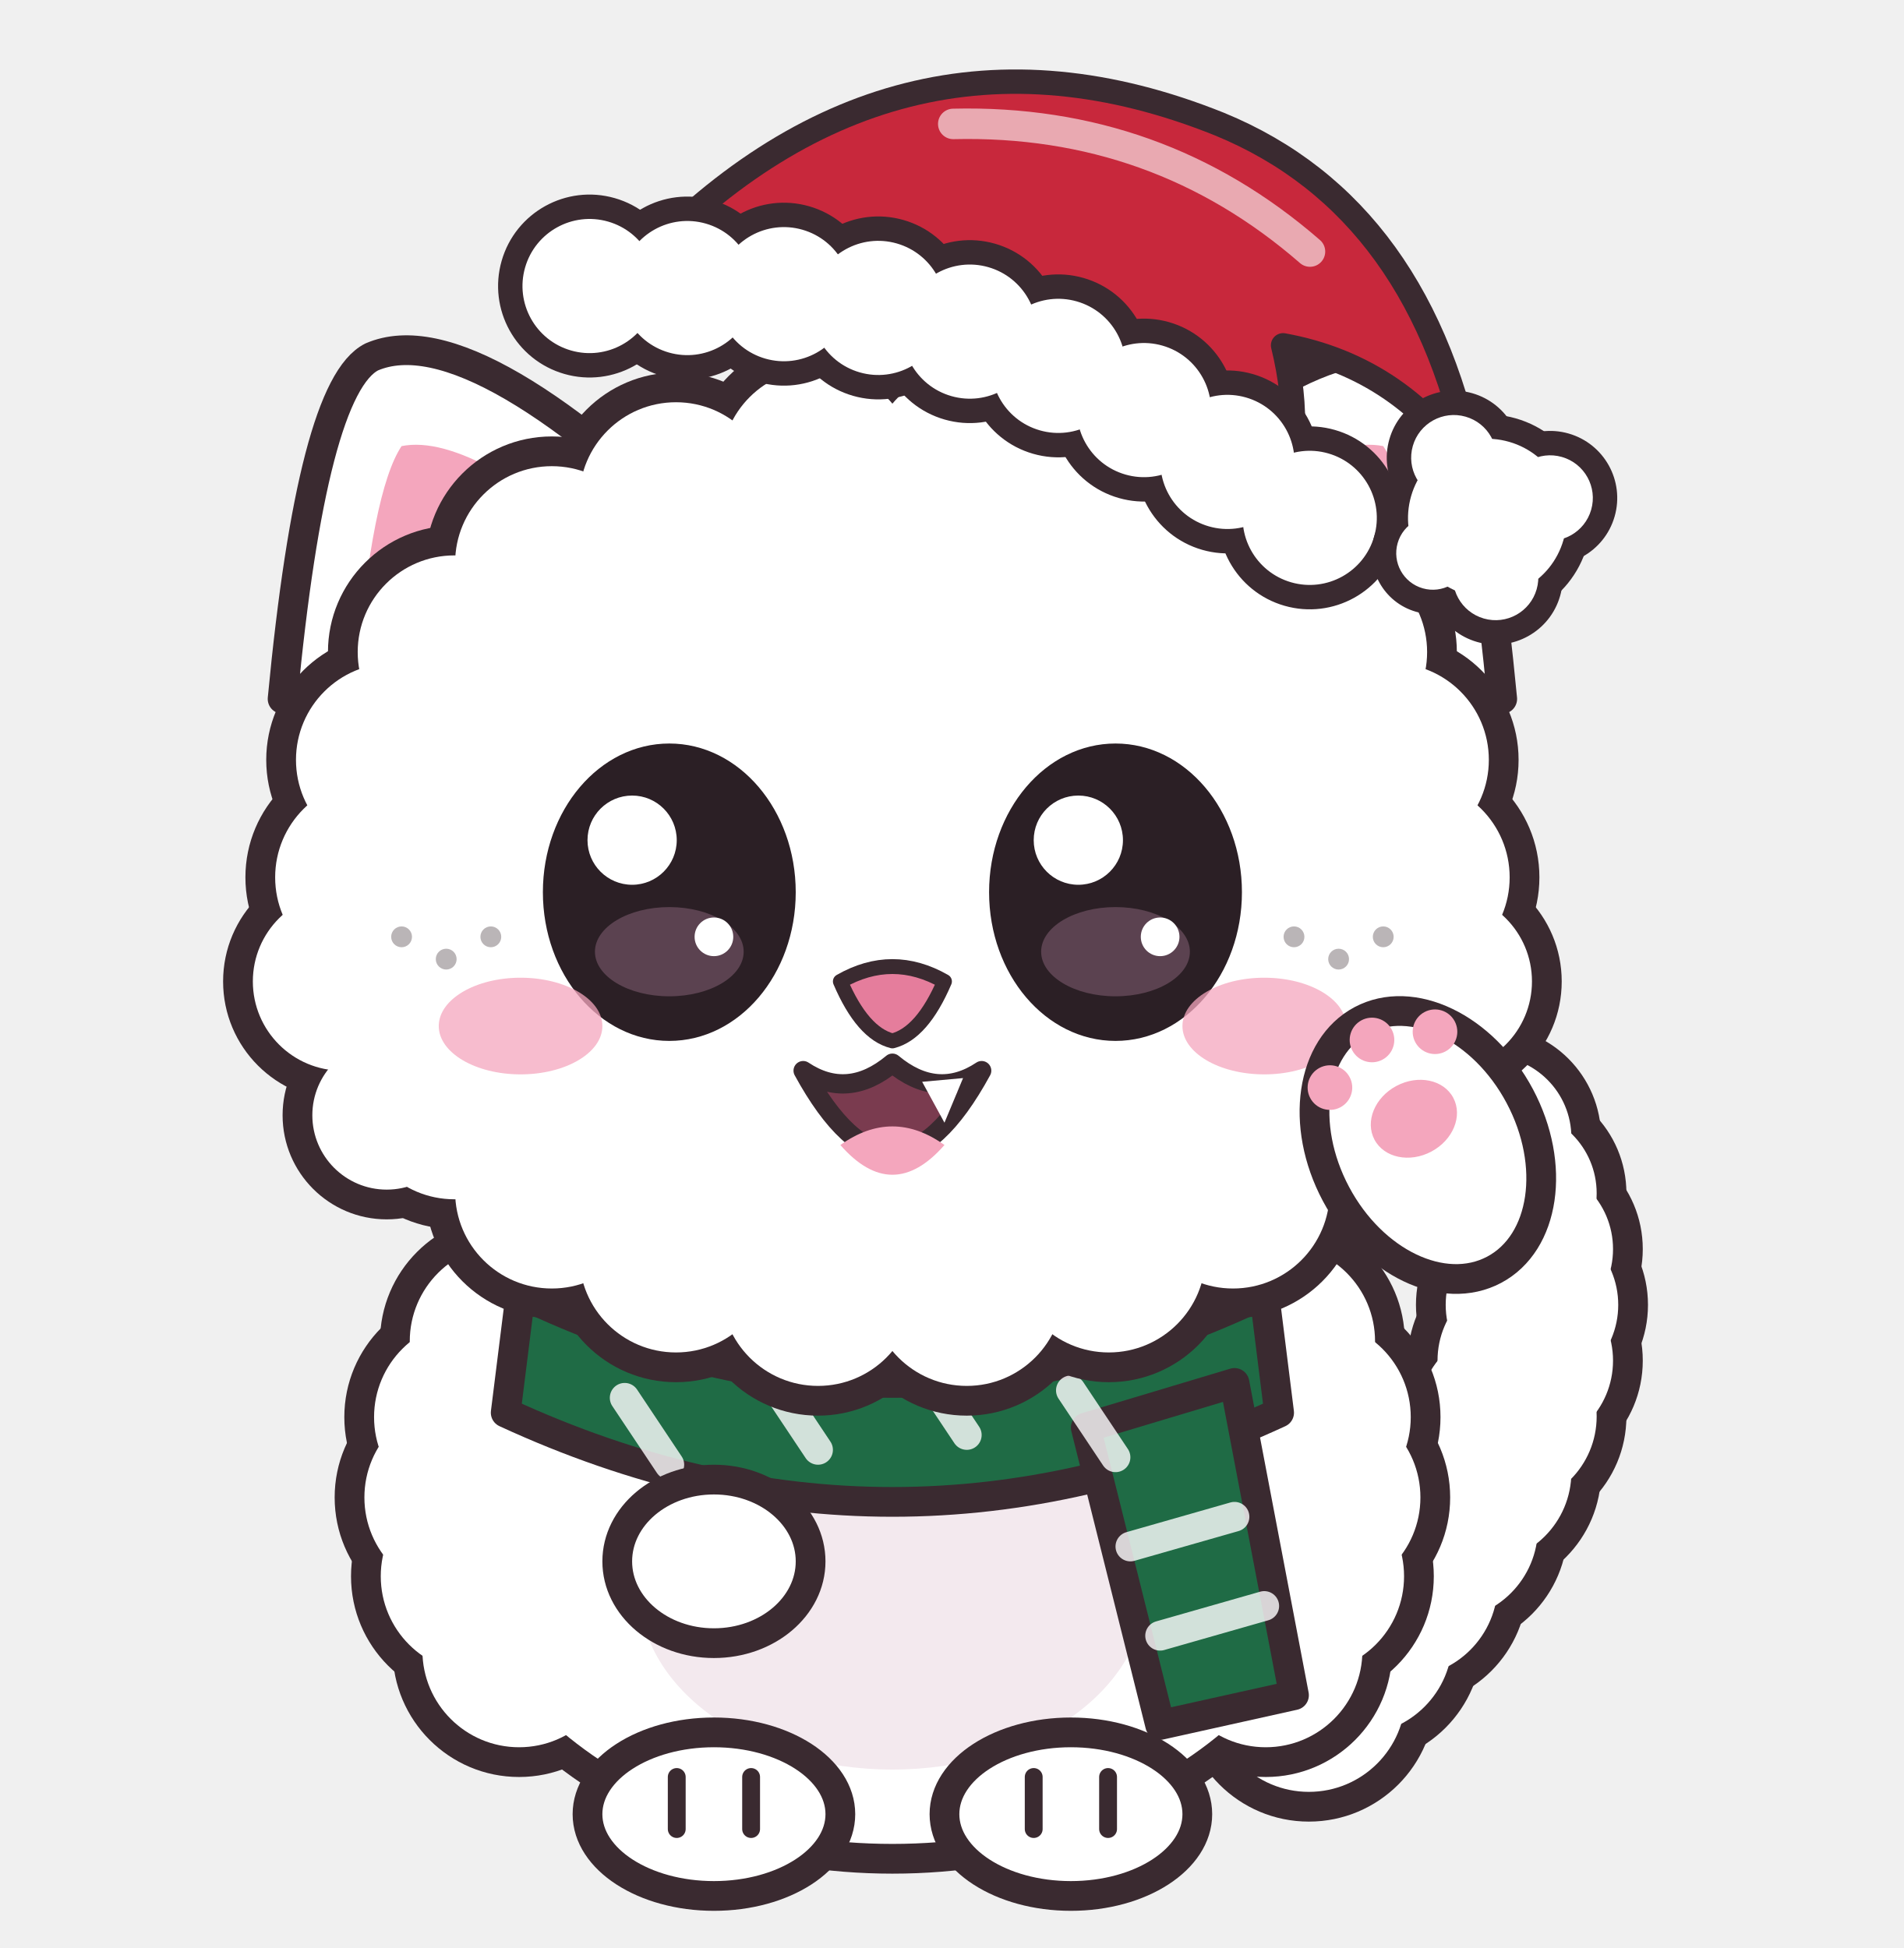
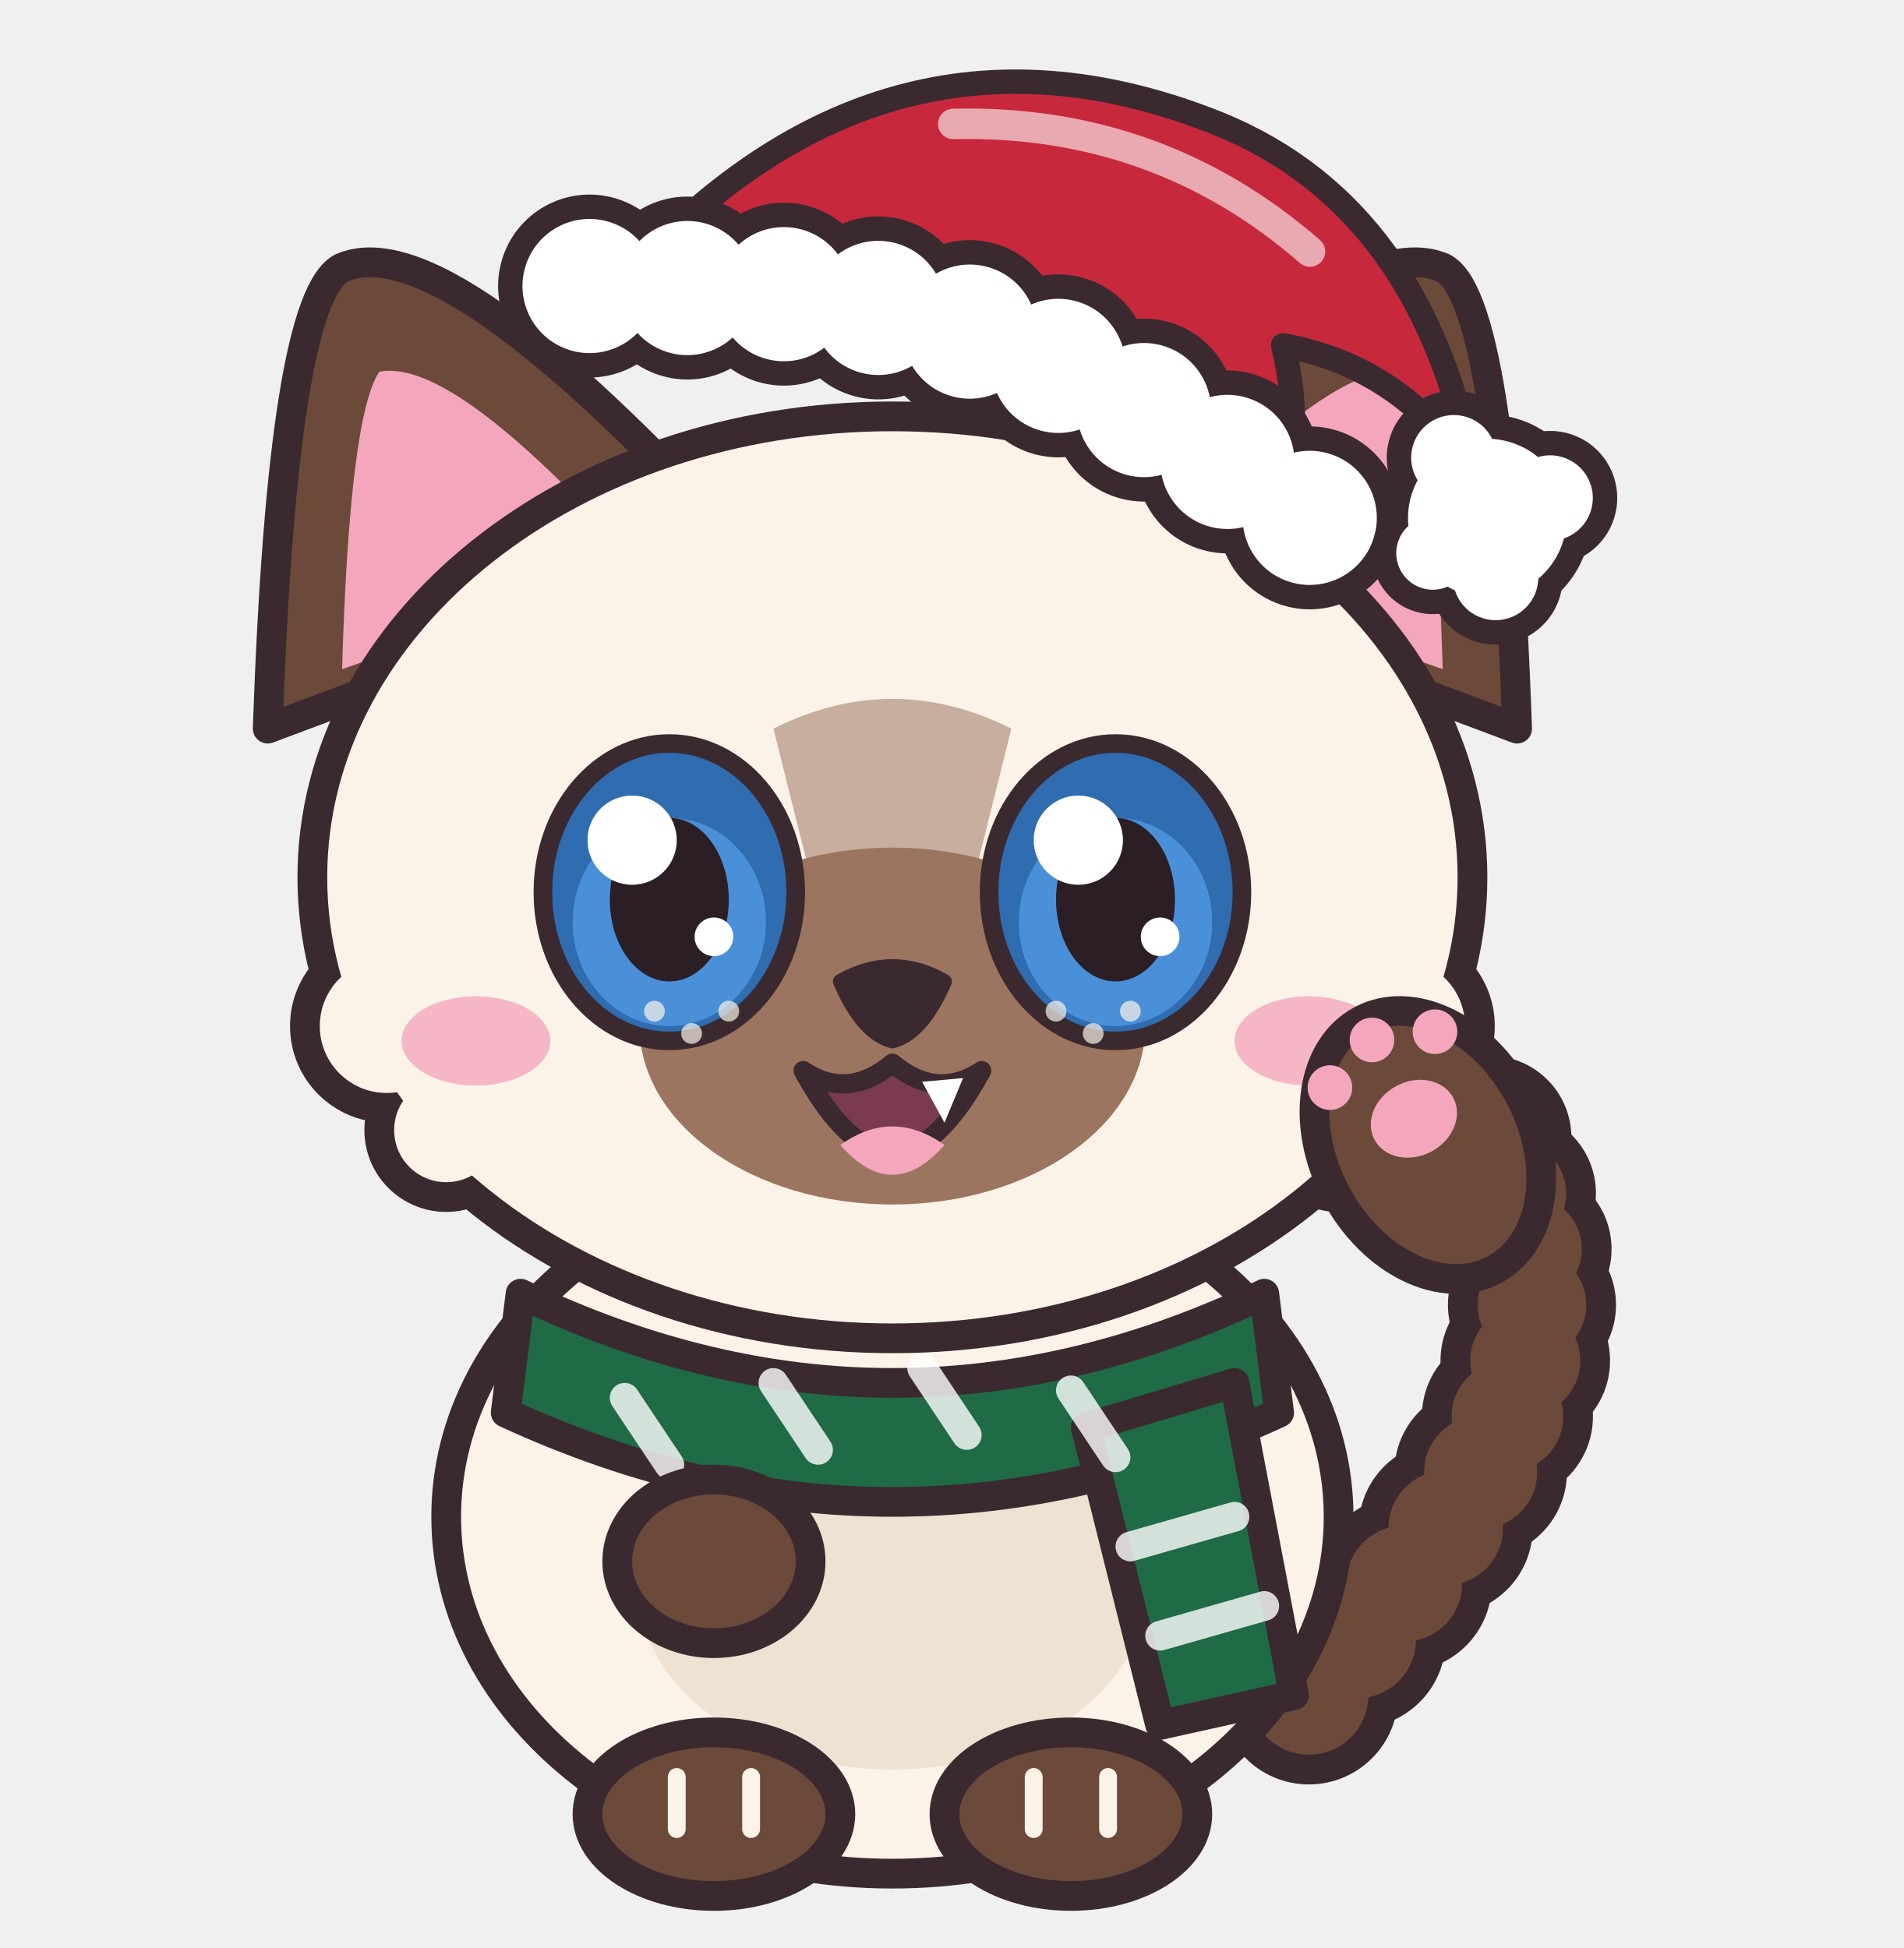
- <svg xmlns="http://www.w3.org/2000/svg" viewBox="0 -14 256 262" width="256" height="262" role="img" aria-label="Flocke, a white Persian cat">
-   <circle cx="176.0" cy="214.0" r="17.0" fill="#3A2A30" />
-   <circle cx="182.5" cy="206.5" r="16.8" fill="#3A2A30" />
-   <circle cx="188.8" cy="199.0" r="16.6" fill="#3A2A30" />
-   <circle cx="194.4" cy="191.5" r="16.4" fill="#3A2A30" />
-   <circle cx="199.1" cy="184.0" r="16.2" fill="#3A2A30" />
-   <circle cx="202.7" cy="176.5" r="16.0" fill="#3A2A30" />
-   <circle cx="205.1" cy="169.0" r="15.8" fill="#3A2A30" />
-   <circle cx="206.0" cy="161.5" r="15.6" fill="#3A2A30" />
-   <circle cx="205.5" cy="154.0" r="15.4" fill="#3A2A30" />
-   <circle cx="203.5" cy="146.5" r="15.2" fill="#3A2A30" />
-   <circle cx="200.3" cy="139.0" r="15.0" fill="#3A2A30" />
-   <circle cx="176.0" cy="214.0" r="13.0" fill="#FFFFFF" />
-   <circle cx="182.5" cy="206.5" r="12.8" fill="#FFFFFF" />
-   <circle cx="188.8" cy="199.0" r="12.6" fill="#FFFFFF" />
-   <circle cx="194.4" cy="191.5" r="12.4" fill="#FFFFFF" />
-   <circle cx="199.1" cy="184.0" r="12.2" fill="#FFFFFF" />
-   <circle cx="202.7" cy="176.5" r="12.0" fill="#FFFFFF" />
-   <circle cx="205.1" cy="169.0" r="11.8" fill="#FFFFFF" />
-   <circle cx="206.0" cy="161.5" r="11.6" fill="#FFFFFF" />
-   <circle cx="205.5" cy="154.0" r="11.4" fill="#FFFFFF" />
-   <circle cx="203.5" cy="146.5" r="11.2" fill="#FFFFFF" />
-   <circle cx="200.3" cy="139.0" r="11.0" fill="#FFFFFF" />
-   <ellipse cx="120.0" cy="188.0" rx="64.0" ry="50.0" fill="#3A2A30" />
-   <circle cx="69.8" cy="208.0" r="17.0" fill="#3A2A30" />
-   <circle cx="64.2" cy="198.0" r="17.0" fill="#3A2A30" />
-   <circle cx="62.0" cy="187.4" r="17.0" fill="#3A2A30" />
-   <circle cx="63.3" cy="176.6" r="17.0" fill="#3A2A30" />
-   <circle cx="68.1" cy="166.4" r="17.0" fill="#3A2A30" />
-   <circle cx="76.0" cy="157.4" r="17.0" fill="#3A2A30" />
-   <circle cx="86.5" cy="150.1" r="17.0" fill="#3A2A30" />
-   <circle cx="99.0" cy="145.0" r="17.0" fill="#3A2A30" />
-   <circle cx="112.9" cy="142.3" r="17.0" fill="#3A2A30" />
-   <circle cx="127.1" cy="142.3" r="17.0" fill="#3A2A30" />
-   <circle cx="141.0" cy="145.0" r="17.0" fill="#3A2A30" />
-   <circle cx="153.5" cy="150.1" r="17.0" fill="#3A2A30" />
-   <circle cx="164.0" cy="157.4" r="17.0" fill="#3A2A30" />
-   <circle cx="171.9" cy="166.4" r="17.0" fill="#3A2A30" />
-   <circle cx="176.7" cy="176.6" r="17.0" fill="#3A2A30" />
-   <circle cx="178.0" cy="187.4" r="17.0" fill="#3A2A30" />
-   <circle cx="175.8" cy="198.0" r="17.0" fill="#3A2A30" />
-   <circle cx="170.2" cy="208.0" r="17.0" fill="#3A2A30" />
-   <ellipse cx="120.0" cy="188.0" rx="60.0" ry="46.0" fill="#FFFFFF" />
-   <circle cx="69.8" cy="208.0" r="13.0" fill="#FFFFFF" />
-   <circle cx="64.2" cy="198.0" r="13.0" fill="#FFFFFF" />
-   <circle cx="62.0" cy="187.4" r="13.0" fill="#FFFFFF" />
-   <circle cx="63.3" cy="176.6" r="13.0" fill="#FFFFFF" />
-   <circle cx="68.1" cy="166.4" r="13.0" fill="#FFFFFF" />
-   <circle cx="76.0" cy="157.4" r="13.0" fill="#FFFFFF" />
-   <circle cx="86.5" cy="150.1" r="13.0" fill="#FFFFFF" />
-   <circle cx="99.0" cy="145.0" r="13.0" fill="#FFFFFF" />
-   <circle cx="112.9" cy="142.3" r="13.0" fill="#FFFFFF" />
-   <circle cx="127.1" cy="142.3" r="13.0" fill="#FFFFFF" />
-   <circle cx="141.0" cy="145.0" r="13.0" fill="#FFFFFF" />
-   <circle cx="153.5" cy="150.1" r="13.0" fill="#FFFFFF" />
-   <circle cx="164.0" cy="157.4" r="13.0" fill="#FFFFFF" />
-   <circle cx="171.9" cy="166.4" r="13.0" fill="#FFFFFF" />
-   <circle cx="176.7" cy="176.6" r="13.0" fill="#FFFFFF" />
-   <circle cx="178.0" cy="187.4" r="13.0" fill="#FFFFFF" />
-   <circle cx="175.8" cy="198.0" r="13.0" fill="#FFFFFF" />
-   <circle cx="170.2" cy="208.0" r="13.0" fill="#FFFFFF" />
-   <ellipse cx="120" cy="200" rx="34" ry="24" fill="#F3E9EE" />
+ <svg xmlns="http://www.w3.org/2000/svg" viewBox="0 -14 256 262" width="256" height="262" role="img" aria-label="Flocke, a Siamese cat">
+   <circle cx="176.0" cy="214.0" r="12.0" fill="#3A2A30" />
+   <circle cx="182.5" cy="206.5" r="11.9" fill="#3A2A30" />
+   <circle cx="188.8" cy="199.0" r="11.8" fill="#3A2A30" />
+   <circle cx="194.4" cy="191.5" r="11.7" fill="#3A2A30" />
+   <circle cx="199.1" cy="184.0" r="11.6" fill="#3A2A30" />
+   <circle cx="202.7" cy="176.5" r="11.5" fill="#3A2A30" />
+   <circle cx="205.1" cy="169.0" r="11.4" fill="#3A2A30" />
+   <circle cx="206.0" cy="161.5" r="11.3" fill="#3A2A30" />
+   <circle cx="205.5" cy="154.0" r="11.2" fill="#3A2A30" />
+   <circle cx="203.5" cy="146.5" r="11.1" fill="#3A2A30" />
+   <circle cx="200.3" cy="139.0" r="11.0" fill="#3A2A30" />
+   <circle cx="176.0" cy="214.0" r="8.0" fill="#6B4A3A" />
+   <circle cx="182.5" cy="206.5" r="7.9" fill="#6B4A3A" />
+   <circle cx="188.8" cy="199.0" r="7.8" fill="#6B4A3A" />
+   <circle cx="194.4" cy="191.5" r="7.7" fill="#6B4A3A" />
+   <circle cx="199.1" cy="184.0" r="7.6" fill="#6B4A3A" />
+   <circle cx="202.7" cy="176.5" r="7.5" fill="#6B4A3A" />
+   <circle cx="205.1" cy="169.0" r="7.4" fill="#6B4A3A" />
+   <circle cx="206.0" cy="161.5" r="7.3" fill="#6B4A3A" />
+   <circle cx="205.5" cy="154.0" r="7.2" fill="#6B4A3A" />
+   <circle cx="203.5" cy="146.5" r="7.1" fill="#6B4A3A" />
+   <circle cx="200.3" cy="139.0" r="7.0" fill="#6B4A3A" />
+   <ellipse cx="120.0" cy="190.0" rx="62.0" ry="50.0" fill="#3A2A30" />
+   <ellipse cx="120.0" cy="190.0" rx="58.0" ry="46.0" fill="#FBF3E8" />
+   <ellipse cx="120" cy="200" rx="34" ry="24" fill="#EFE2D2" />
  <path d="M70,160 Q120,184 170,160 L172,176 Q120,200 68,176 Z" fill="#1F6B45" stroke="#3A2A30" stroke-width="4.0" stroke-linejoin="round" />
  <path d="M146,178 L156,218 L174,214 L166,172 Z" fill="#1F6B45" stroke="#3A2A30" stroke-width="4.0" stroke-linejoin="round" />
  <path d="M84,174 l6,9" stroke="#FFFFFF" stroke-width="4" stroke-linecap="round" opacity=".8" />
  <path d="M104,172 l6,9" stroke="#FFFFFF" stroke-width="4" stroke-linecap="round" opacity=".8" />
  <path d="M124,170 l6,9" stroke="#FFFFFF" stroke-width="4" stroke-linecap="round" opacity=".8" />
  <path d="M144,173 l6,9" stroke="#FFFFFF" stroke-width="4" stroke-linecap="round" opacity=".8" />
  <path d="M152,194 l14,-4 M156,206 l14,-4" stroke="#FFFFFF" stroke-width="4" stroke-linecap="round" opacity=".8" />
-   <path d="M98,62 Q64,28 50,34 Q42,38 38,80 Z" fill="#FFFFFF" stroke="#3A2A30" stroke-width="4.0" stroke-linejoin="round" />
-   <path d="M86,64 Q64,44 54,46 Q50,52 48,76 Z" fill="#F4A6BD" />
-   <path d="M142,62 Q176,28 190,34 Q198,38 202,80 Z" fill="#FFFFFF" stroke="#3A2A30" stroke-width="4.0" stroke-linejoin="round" />
-   <path d="M154,64 Q176,44 186,46 Q190,52 192,76 Z" fill="#F4A6BD" />
-   <ellipse cx="120.0" cy="104.0" rx="78.0" ry="62.0" fill="#3A2A30" />
-   <circle cx="190.0" cy="104.0" r="17.0" fill="#3A2A30" />
-   <circle cx="187.2" cy="119.8" r="17.0" fill="#3A2A30" />
-   <circle cx="178.9" cy="134.3" r="17.0" fill="#3A2A30" />
-   <circle cx="165.8" cy="146.3" r="17.0" fill="#3A2A30" />
-   <circle cx="149.1" cy="154.9" r="17.0" fill="#3A2A30" />
-   <circle cx="130.0" cy="159.4" r="17.0" fill="#3A2A30" />
-   <circle cx="110.0" cy="159.4" r="17.0" fill="#3A2A30" />
-   <circle cx="90.9" cy="154.9" r="17.0" fill="#3A2A30" />
-   <circle cx="74.2" cy="146.3" r="17.0" fill="#3A2A30" />
-   <circle cx="61.1" cy="134.3" r="17.0" fill="#3A2A30" />
-   <circle cx="52.8" cy="119.8" r="17.0" fill="#3A2A30" />
-   <circle cx="50.0" cy="104.0" r="17.0" fill="#3A2A30" />
-   <circle cx="52.8" cy="88.2" r="17.0" fill="#3A2A30" />
-   <circle cx="61.1" cy="73.7" r="17.0" fill="#3A2A30" />
-   <circle cx="74.2" cy="61.7" r="17.0" fill="#3A2A30" />
-   <circle cx="90.9" cy="53.1" r="17.0" fill="#3A2A30" />
-   <circle cx="110.0" cy="48.6" r="17.0" fill="#3A2A30" />
-   <circle cx="130.0" cy="48.6" r="17.0" fill="#3A2A30" />
-   <circle cx="149.1" cy="53.1" r="17.0" fill="#3A2A30" />
-   <circle cx="165.8" cy="61.7" r="17.0" fill="#3A2A30" />
-   <circle cx="178.9" cy="73.7" r="17.0" fill="#3A2A30" />
-   <circle cx="187.2" cy="88.2" r="17.0" fill="#3A2A30" />
-   <circle cx="46.0" cy="118.0" r="16.0" fill="#3A2A30" />
-   <circle cx="194.0" cy="118.0" r="16.0" fill="#3A2A30" />
-   <circle cx="52.0" cy="136.0" r="14.0" fill="#3A2A30" />
-   <circle cx="188.0" cy="136.0" r="14.0" fill="#3A2A30" />
-   <ellipse cx="120.0" cy="104.0" rx="74.0" ry="58.0" fill="#FFFFFF" />
-   <circle cx="190.0" cy="104.0" r="13.0" fill="#FFFFFF" />
-   <circle cx="187.2" cy="119.8" r="13.0" fill="#FFFFFF" />
-   <circle cx="178.9" cy="134.3" r="13.0" fill="#FFFFFF" />
-   <circle cx="165.8" cy="146.3" r="13.0" fill="#FFFFFF" />
-   <circle cx="149.1" cy="154.9" r="13.0" fill="#FFFFFF" />
-   <circle cx="130.0" cy="159.4" r="13.0" fill="#FFFFFF" />
-   <circle cx="110.0" cy="159.4" r="13.0" fill="#FFFFFF" />
-   <circle cx="90.9" cy="154.9" r="13.0" fill="#FFFFFF" />
-   <circle cx="74.2" cy="146.3" r="13.0" fill="#FFFFFF" />
-   <circle cx="61.1" cy="134.3" r="13.0" fill="#FFFFFF" />
-   <circle cx="52.8" cy="119.8" r="13.0" fill="#FFFFFF" />
-   <circle cx="50.0" cy="104.0" r="13.0" fill="#FFFFFF" />
-   <circle cx="52.8" cy="88.2" r="13.0" fill="#FFFFFF" />
-   <circle cx="61.1" cy="73.7" r="13.0" fill="#FFFFFF" />
-   <circle cx="74.2" cy="61.7" r="13.0" fill="#FFFFFF" />
-   <circle cx="90.9" cy="53.1" r="13.0" fill="#FFFFFF" />
-   <circle cx="110.0" cy="48.6" r="13.0" fill="#FFFFFF" />
-   <circle cx="130.0" cy="48.6" r="13.0" fill="#FFFFFF" />
-   <circle cx="149.1" cy="53.1" r="13.0" fill="#FFFFFF" />
-   <circle cx="165.8" cy="61.7" r="13.0" fill="#FFFFFF" />
-   <circle cx="178.9" cy="73.7" r="13.0" fill="#FFFFFF" />
-   <circle cx="187.2" cy="88.2" r="13.0" fill="#FFFFFF" />
-   <circle cx="46.0" cy="118.0" r="12.0" fill="#FFFFFF" />
-   <circle cx="194.0" cy="118.0" r="12.0" fill="#FFFFFF" />
-   <circle cx="52.0" cy="136.0" r="10.0" fill="#FFFFFF" />
-   <circle cx="188.0" cy="136.0" r="10.0" fill="#FFFFFF" />
-   <ellipse cx="90" cy="106" rx="17" ry="20" fill="#2B1F25" />
-   <ellipse cx="90" cy="114" rx="10" ry="6" fill="#5B4250" />
+   <path d="M100,60 Q60,16 46,22 Q38,26 36,84 Z" fill="#6B4A3A" stroke="#3A2A30" stroke-width="4.0" stroke-linejoin="round" />
+   <path d="M86,62 Q61,34 51,36 Q47,42 46,76 Z" fill="#F4A6BD" />
+   <path d="M140,60 Q180,16 194,22 Q202,26 204,84 Z" fill="#6B4A3A" stroke="#3A2A30" stroke-width="4.0" stroke-linejoin="round" />
+   <path d="M154,62 Q179,34 189,36 Q193,42 194,76 Z" fill="#F4A6BD" />
+   <ellipse cx="120.0" cy="104.0" rx="80.0" ry="64.0" fill="#3A2A30" />
+   <circle cx="52.0" cy="124.0" r="13.0" fill="#3A2A30" />
+   <circle cx="188.0" cy="124.0" r="13.0" fill="#3A2A30" />
+   <circle cx="60.0" cy="138.0" r="11.0" fill="#3A2A30" />
+   <circle cx="180.0" cy="138.0" r="11.0" fill="#3A2A30" />
+   <ellipse cx="120.0" cy="104.0" rx="76.0" ry="60.0" fill="#FBF3E8" />
+   <circle cx="52.0" cy="124.0" r="9.0" fill="#FBF3E8" />
+   <circle cx="188.0" cy="124.0" r="9.0" fill="#FBF3E8" />
+   <circle cx="60.0" cy="138.0" r="7.0" fill="#FBF3E8" />
+   <circle cx="180.0" cy="138.0" r="7.0" fill="#FBF3E8" />
+   <ellipse cx="120" cy="124" rx="34" ry="24" fill="#9C7560" />
+   <path d="M104,84 Q120,76 136,84 L130,108 Q120,112 110,108 Z" fill="#9C7560" opacity=".55" />
+   <ellipse cx="90" cy="106" rx="17" ry="20" fill="#2F6CB0" stroke="#3A2A30" stroke-width="2.5" />
+   <ellipse cx="90" cy="110" rx="13" ry="14" fill="#4A90D9" />
+   <ellipse cx="90" cy="107" rx="8" ry="11" fill="#2B1F25" />
  <circle cx="85" cy="99" r="6" fill="#FFFFFF" />
  <circle cx="96" cy="112" r="2.6" fill="#FFFFFF" />
-   <ellipse cx="150" cy="106" rx="17" ry="20" fill="#2B1F25" />
-   <ellipse cx="150" cy="114" rx="10" ry="6" fill="#5B4250" />
+   <ellipse cx="150" cy="106" rx="17" ry="20" fill="#2F6CB0" stroke="#3A2A30" stroke-width="2.5" />
+   <ellipse cx="150" cy="110" rx="13" ry="14" fill="#4A90D9" />
+   <ellipse cx="150" cy="107" rx="8" ry="11" fill="#2B1F25" />
  <circle cx="145" cy="99" r="6" fill="#FFFFFF" />
  <circle cx="156" cy="112" r="2.6" fill="#FFFFFF" />
-   <ellipse cx="70" cy="124" rx="11" ry="6.5" fill="#F4A6BD" opacity=".75" />
-   <circle cx="66" cy="112" r="1.4" fill="#3A2A30" opacity=".35" />
-   <circle cx="60" cy="115" r="1.4" fill="#3A2A30" opacity=".35" />
-   <circle cx="54" cy="112" r="1.4" fill="#3A2A30" opacity=".35" />
-   <ellipse cx="170" cy="124" rx="11" ry="6.5" fill="#F4A6BD" opacity=".75" />
-   <circle cx="174" cy="112" r="1.4" fill="#3A2A30" opacity=".35" />
-   <circle cx="180" cy="115" r="1.4" fill="#3A2A30" opacity=".35" />
-   <circle cx="186" cy="112" r="1.4" fill="#3A2A30" opacity=".35" />
-   <path d="M113,118 Q120,114 127,118 Q124,125 120,126 Q116,125 113,118 Z" fill="#E57D9C" stroke="#3A2A30" stroke-width="2" stroke-linejoin="round" />
+   <ellipse cx="64" cy="126" rx="10" ry="6" fill="#F4A6BD" opacity=".8" />
+   <circle cx="98" cy="122" r="1.4" fill="#FBF3E8" opacity=".7" />
+   <circle cx="93" cy="125" r="1.4" fill="#FBF3E8" opacity=".7" />
+   <circle cx="88" cy="122" r="1.4" fill="#FBF3E8" opacity=".7" />
+   <ellipse cx="176" cy="126" rx="10" ry="6" fill="#F4A6BD" opacity=".8" />
+   <circle cx="142" cy="122" r="1.4" fill="#FBF3E8" opacity=".7" />
+   <circle cx="147" cy="125" r="1.4" fill="#FBF3E8" opacity=".7" />
+   <circle cx="152" cy="122" r="1.4" fill="#FBF3E8" opacity=".7" />
+   <path d="M113,118 Q120,114 127,118 Q124,125 120,126 Q116,125 113,118 Z" fill="#3A2A30" stroke="#3A2A30" stroke-width="2" stroke-linejoin="round" />
  <path d="M108,130 Q120,152 132,130 Q126,134 120,129 Q114,134 108,130 Z" fill="#7A3B4F" stroke="#3A2A30" stroke-width="2.6" stroke-linejoin="round" />
  <path d="M113,140 Q120,135 127,140 Q120,148 113,140 Z" fill="#F4A6BD" />
  <path d="M124,131.5 L127,137 L129.5,131 Z" fill="#FFFFFF" />
  <g transform="translate(26,-4) rotate(16 130 60) scale(.82)">
    <path d="M64,58 Q92,2 150,8 Q186,12 206,52 Q190,38 170,40 Q178,54 176,66 Q136,44 64,58 Z" fill="#C8283C" stroke="#3A2A30" stroke-width="4.0" stroke-linejoin="round" />
    <path d="M108,20 Q140,10 170,24" fill="none" stroke="#FFFFFF" stroke-width="5" stroke-linecap="round" opacity=".6" />
    <circle cx="58.0" cy="62.0" r="15.0" fill="#3A2A30" />
    <circle cx="73.5" cy="57.9" r="15.0" fill="#3A2A30" />
    <circle cx="89.0" cy="54.5" r="15.0" fill="#3A2A30" />
    <circle cx="104.5" cy="52.4" r="15.0" fill="#3A2A30" />
    <circle cx="120.0" cy="52.0" r="15.0" fill="#3A2A30" />
    <circle cx="135.5" cy="53.4" r="15.0" fill="#3A2A30" />
    <circle cx="151.0" cy="56.5" r="15.0" fill="#3A2A30" />
    <circle cx="166.5" cy="60.9" r="15.0" fill="#3A2A30" />
    <circle cx="182.0" cy="66.0" r="15.0" fill="#3A2A30" />
    <circle cx="58.0" cy="62.0" r="11.0" fill="#FFFFFF" />
    <circle cx="73.5" cy="57.9" r="11.0" fill="#FFFFFF" />
    <circle cx="89.0" cy="54.5" r="11.0" fill="#FFFFFF" />
    <circle cx="104.5" cy="52.4" r="11.0" fill="#FFFFFF" />
    <circle cx="120.0" cy="52.0" r="11.0" fill="#FFFFFF" />
    <circle cx="135.5" cy="53.4" r="11.0" fill="#FFFFFF" />
    <circle cx="151.0" cy="56.5" r="11.0" fill="#FFFFFF" />
    <circle cx="166.5" cy="60.9" r="11.0" fill="#FFFFFF" />
    <circle cx="182.0" cy="66.0" r="11.0" fill="#FFFFFF" />
    <circle cx="210.0" cy="58.0" r="17.0" fill="#3A2A30" />
    <circle cx="202.0" cy="50.0" r="11.0" fill="#3A2A30" />
    <circle cx="219.0" cy="52.0" r="11.0" fill="#3A2A30" />
    <circle cx="214.0" cy="67.0" r="11.0" fill="#3A2A30" />
    <circle cx="203.0" cy="66.0" r="10.0" fill="#3A2A30" />
    <circle cx="210.0" cy="58.0" r="13.0" fill="#FFFFFF" />
    <circle cx="202.0" cy="50.0" r="7.0" fill="#FFFFFF" />
    <circle cx="219.0" cy="52.0" r="7.0" fill="#FFFFFF" />
    <circle cx="214.0" cy="67.0" r="7.0" fill="#FFFFFF" />
    <circle cx="203.0" cy="66.0" r="6.0" fill="#FFFFFF" />
  </g>
-   <ellipse cx="96" cy="230" rx="17" ry="11" fill="#FFFFFF" stroke="#3A2A30" stroke-width="4.0" />
-   <path d="M91,225 v7 M101,225 v7" stroke="#3A2A30" stroke-width="2.4" stroke-linecap="round" />
-   <ellipse cx="144" cy="230" rx="17" ry="11" fill="#FFFFFF" stroke="#3A2A30" stroke-width="4.0" />
-   <path d="M139,225 v7 M149,225 v7" stroke="#3A2A30" stroke-width="2.4" stroke-linecap="round" />
-   <ellipse cx="96" cy="196" rx="13" ry="11" fill="#FFFFFF" stroke="#3A2A30" stroke-width="4.0" />
+   <ellipse cx="96" cy="230" rx="17" ry="11" fill="#6B4A3A" stroke="#3A2A30" stroke-width="4.0" />
+   <path d="M91,225 v7 M101,225 v7" stroke="#FBF3E8" stroke-width="2.4" stroke-linecap="round" />
+   <ellipse cx="144" cy="230" rx="17" ry="11" fill="#6B4A3A" stroke="#3A2A30" stroke-width="4.0" />
+   <path d="M139,225 v7 M149,225 v7" stroke="#FBF3E8" stroke-width="2.4" stroke-linecap="round" />
+   <ellipse cx="96" cy="196" rx="13" ry="11" fill="#6B4A3A" stroke="#3A2A30" stroke-width="4.0" />
  <g transform="rotate(-28 192 140)">
-     <ellipse cx="192" cy="140" rx="14" ry="19" fill="#FFFFFF" stroke="#3A2A30" stroke-width="4.0" />
+     <ellipse cx="192" cy="140" rx="14" ry="19" fill="#6B4A3A" stroke="#3A2A30" stroke-width="4.0" />
    <ellipse cx="192" cy="136" rx="6" ry="5" fill="#F4A6BD" />
    <circle cx="184" cy="127" r="3" fill="#F4A6BD" />
    <circle cx="192" cy="124" r="3" fill="#F4A6BD" />
    <circle cx="200" cy="127" r="3" fill="#F4A6BD" />
  </g>
</svg>
